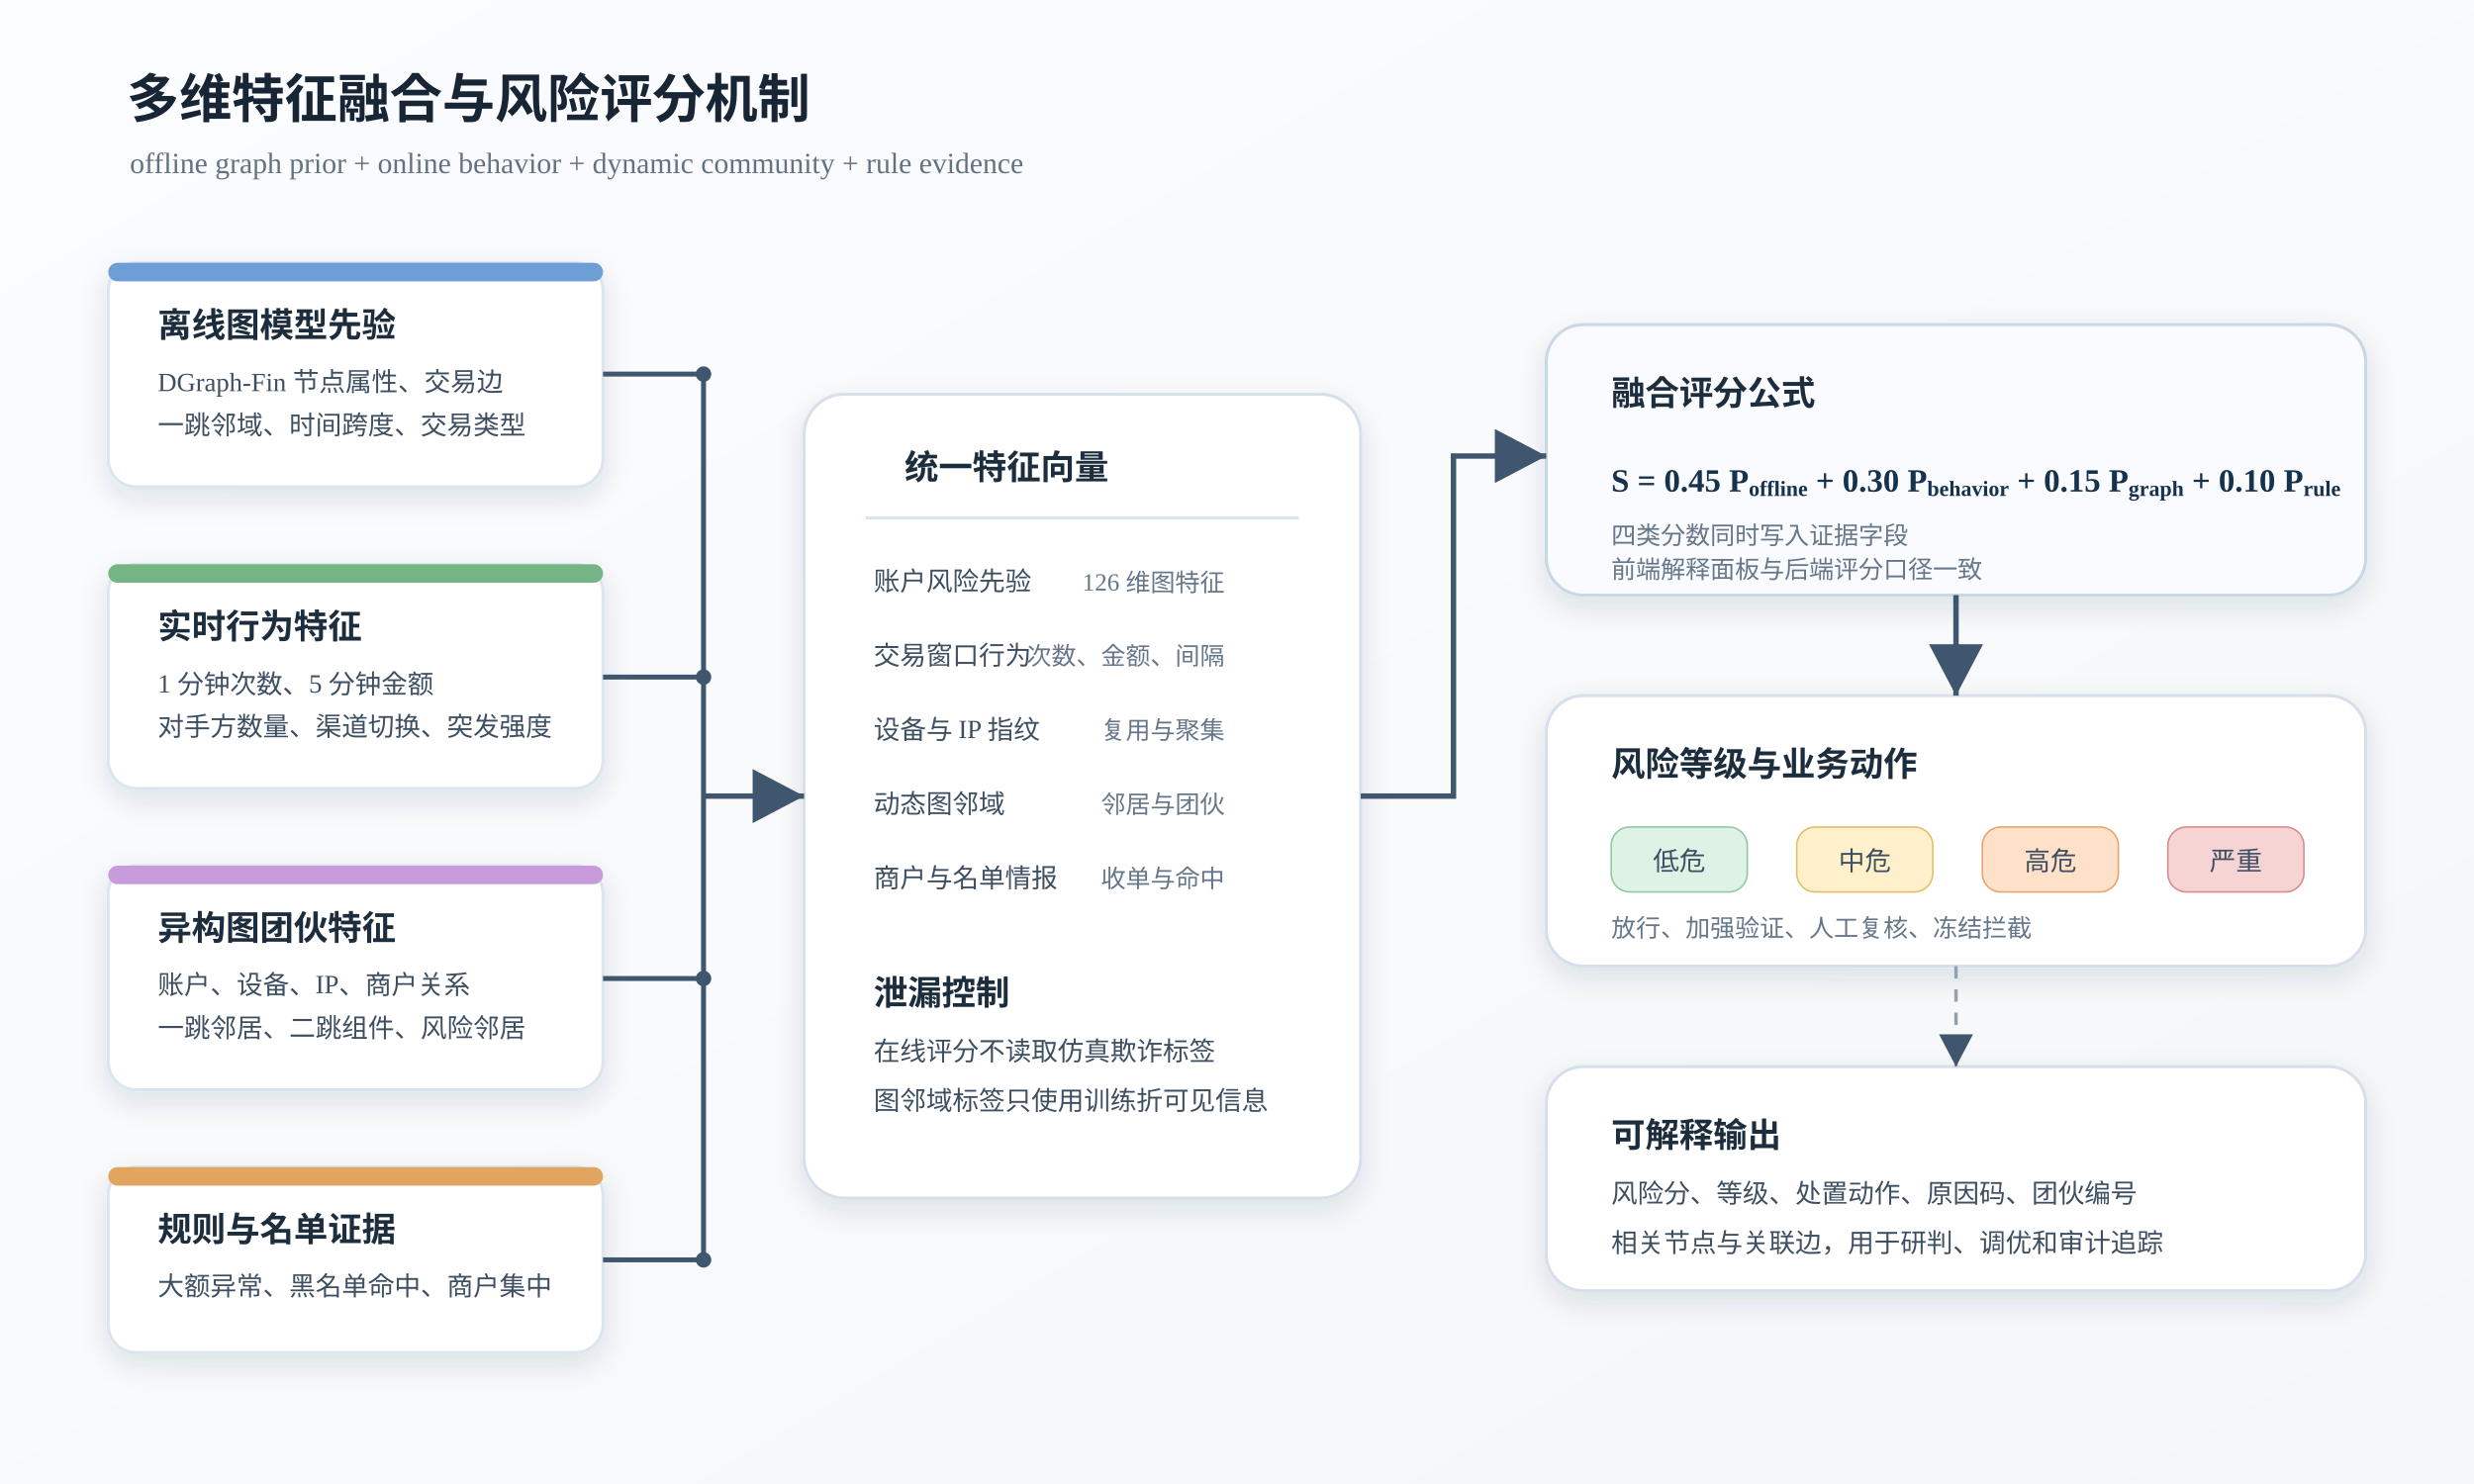
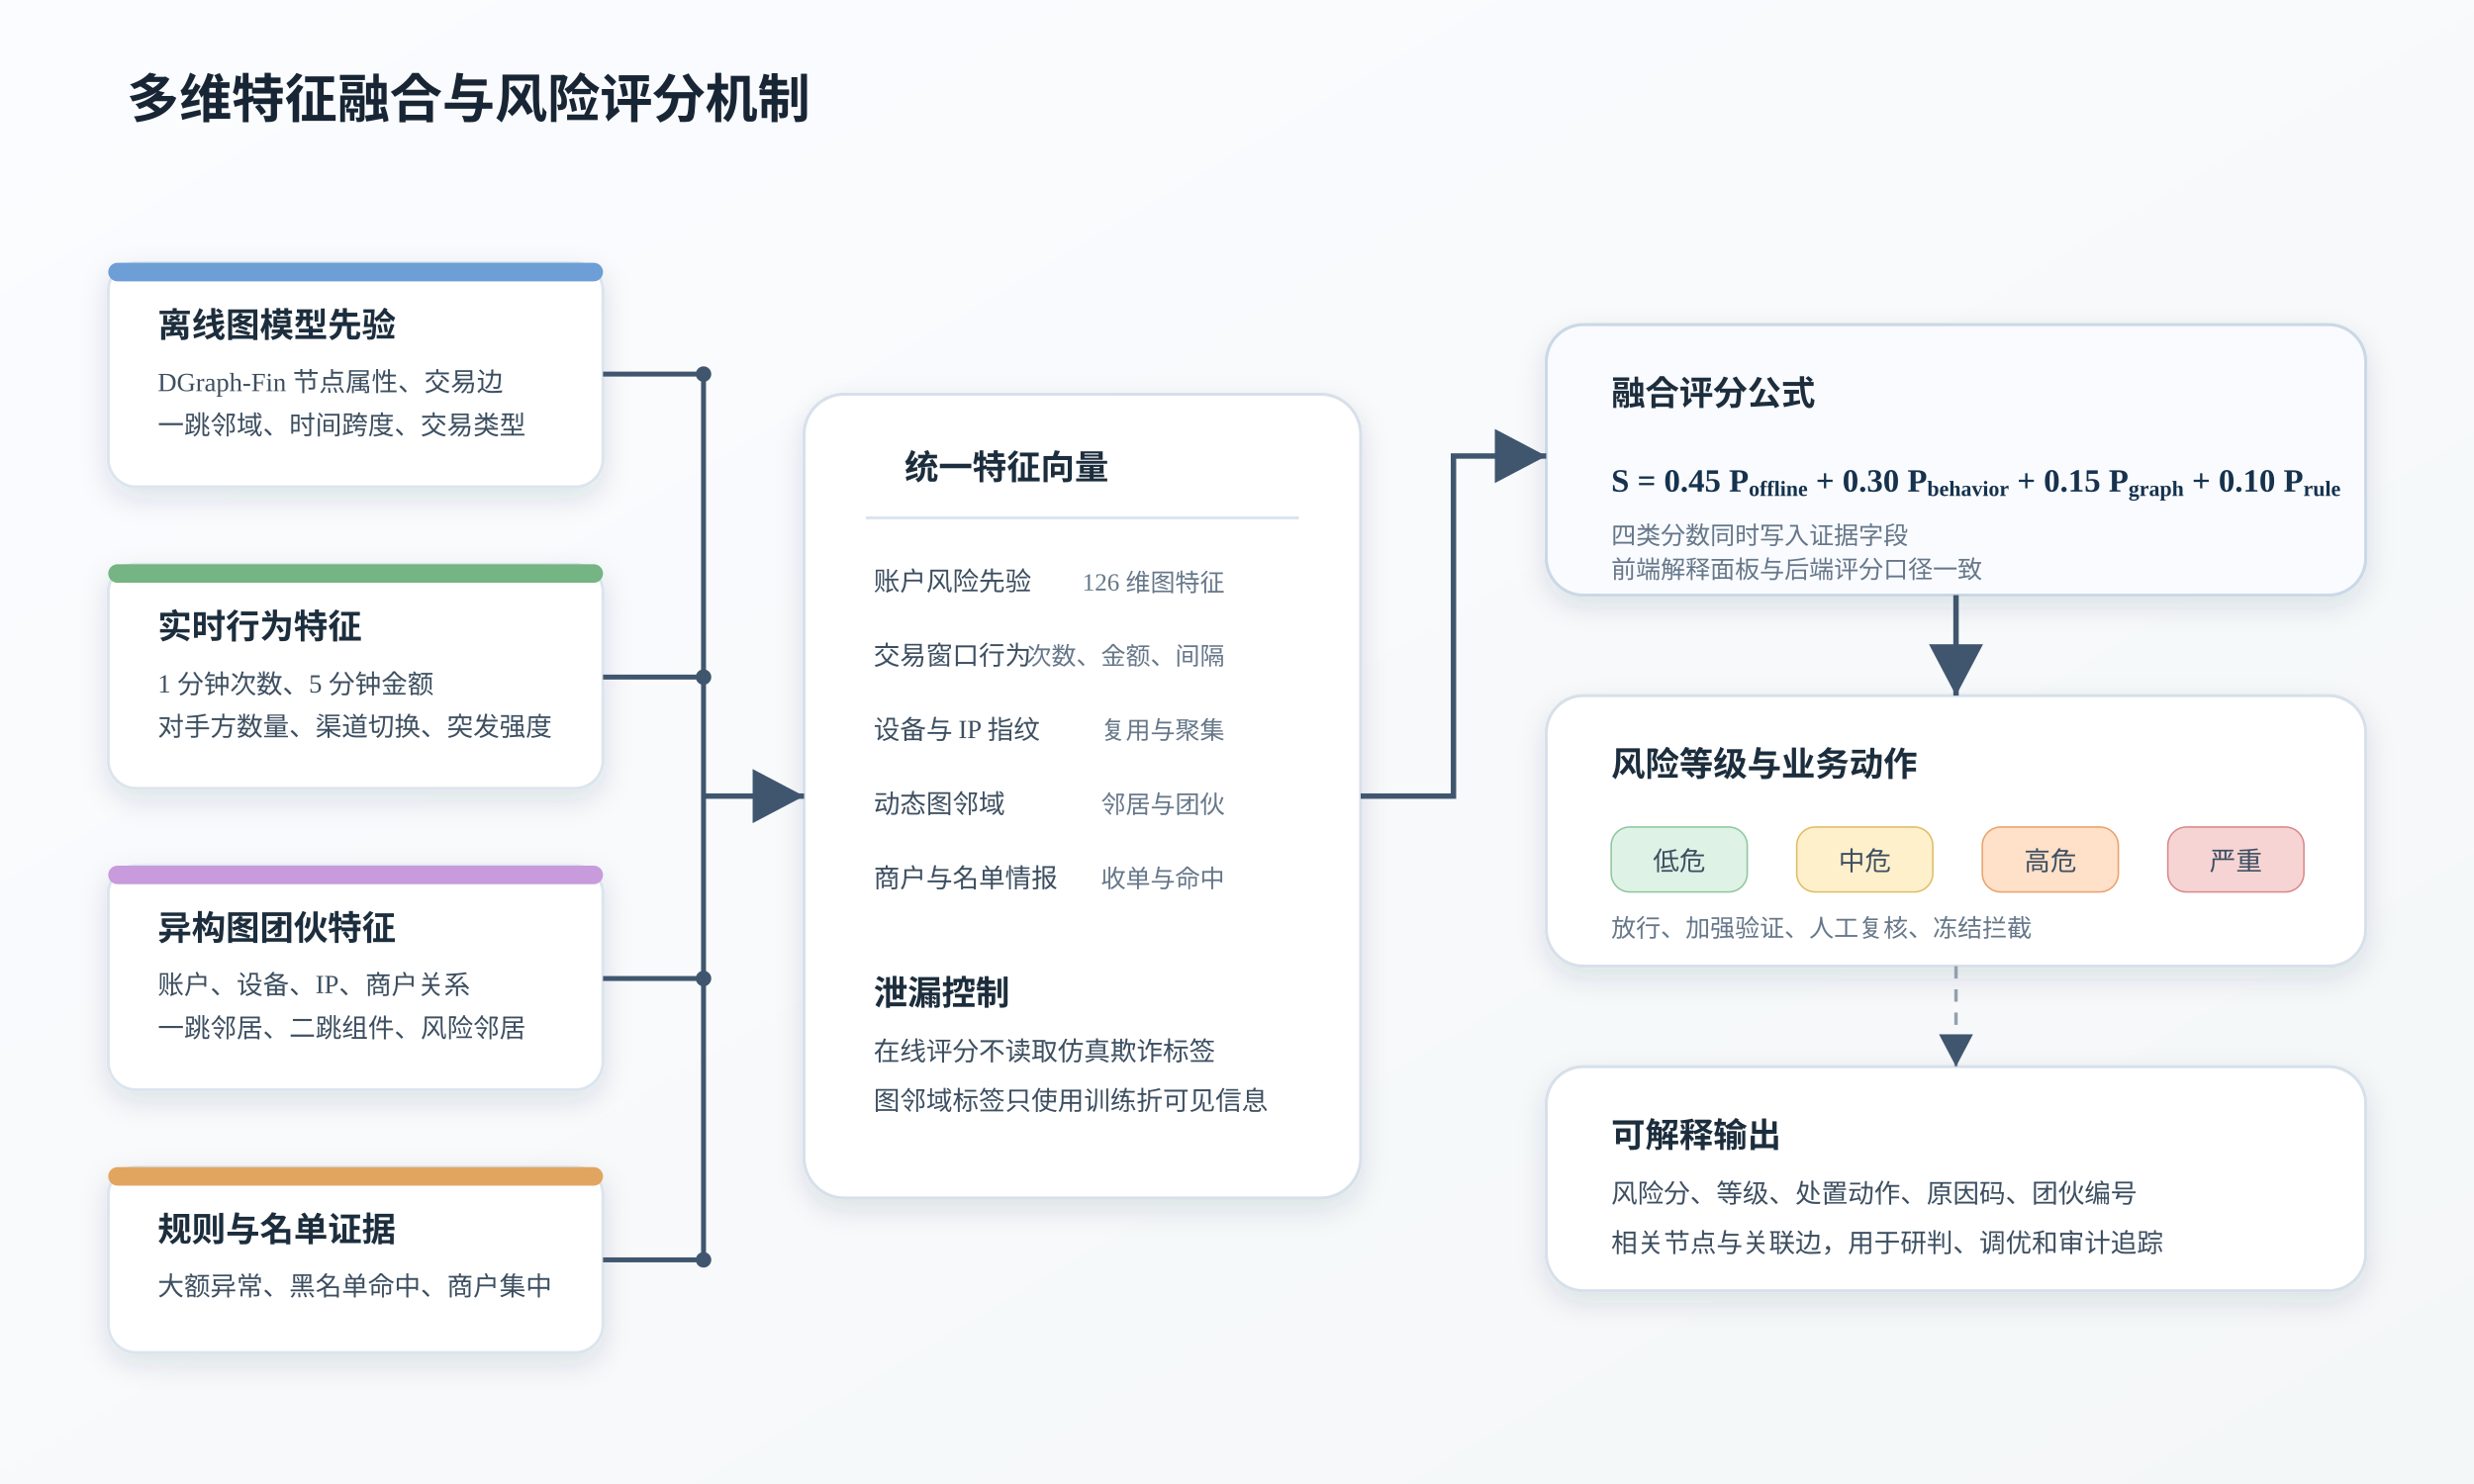
<svg xmlns="http://www.w3.org/2000/svg" width="1600" height="960" viewBox="0 0 1600 960">
  <defs>
    <linearGradient id="bg" x1="0" y1="0" x2="1" y2="1">
      <stop offset="0" stop-color="#fbfcff" />
      <stop offset="1" stop-color="#f4f7f8" />
    </linearGradient>
    <filter id="shadow" x="-18%" y="-18%" width="136%" height="136%">
      <feDropShadow dx="0" dy="7" stdDeviation="9" flood-color="#22364b" flood-opacity="0.12" />
    </filter>
    <marker id="arrow" markerWidth="13" markerHeight="13" refX="11" refY="6.5" orient="auto">
      <path d="M1.5,1.5 L11,6.5 L1.5,11.5 Z" fill="#40566e" />
    </marker>
    <style>
      .title{font-family:"Source Han Serif SC","SimSun","Times New Roman",serif;font-size:34px;font-weight:700;fill:#182534}
-       .sub{font-family:"Times New Roman","Source Han Serif SC","SimSun",serif;font-size:19px;fill:#637282}
      .card{fill:#fff;stroke:#dce5ee;stroke-width:2}
      .h{font-family:"Source Han Serif SC","SimSun","Times New Roman",serif;font-size:22px;font-weight:700;fill:#1f2e3d}
      .t{font-family:"Source Han Serif SC","SimSun","Times New Roman",serif;font-size:17px;fill:#3d4f61}
      .s{font-family:"Times New Roman","Source Han Serif SC","SimSun",serif;font-size:16px;fill:#667789}
      .w{font-family:"Times New Roman","Source Han Serif SC","SimSun",serif;font-size:21px;font-weight:700;fill:#16324d}
      .line{fill:none;stroke:#40566e;stroke-width:3.5;marker-end:url(#arrow)}
      .thin{fill:none;stroke:#93a0ad;stroke-width:2.2;stroke-dasharray:8 7;marker-end:url(#arrow)}
    </style>
  </defs>
  <rect width="1600" height="960" fill="url(#bg)" />
  <text x="82" y="76" class="title">多维特征融合与风险评分机制</text>
-   <text x="84" y="112" class="sub">offline graph prior + online behavior + dynamic community + rule evidence</text>
  <g filter="url(#shadow)">
    <rect x="70" y="170" width="320" height="145" rx="18" class="card" />
    <rect x="70" y="170" width="320" height="12" rx="6" fill="#6d9ed6" />
    <text x="102" y="218" class="h">离线图模型先验</text>
    <text x="102" y="253" class="t">DGraph-Fin 节点属性、交易边</text>
    <text x="102" y="281" class="t">一跳邻域、时间跨度、交易类型</text>
    <rect x="70" y="365" width="320" height="145" rx="18" class="card" />
    <rect x="70" y="365" width="320" height="12" rx="6" fill="#74b483" />
    <text x="102" y="413" class="h">实时行为特征</text>
    <text x="102" y="448" class="t">1 分钟次数、5 分钟金额</text>
    <text x="102" y="476" class="t">对手方数量、渠道切换、突发强度</text>
    <rect x="70" y="560" width="320" height="145" rx="18" class="card" />
    <rect x="70" y="560" width="320" height="12" rx="6" fill="#c89bdc" />
    <text x="102" y="608" class="h">异构图团伙特征</text>
    <text x="102" y="643" class="t">账户、设备、IP、商户关系</text>
    <text x="102" y="671" class="t">一跳邻居、二跳组件、风险邻居</text>
    <rect x="70" y="755" width="320" height="120" rx="18" class="card" />
    <rect x="70" y="755" width="320" height="12" rx="6" fill="#e2a561" />
    <text x="102" y="803" class="h">规则与名单证据</text>
    <text x="102" y="838" class="t">大额异常、黑名单命中、商户集中</text>
  </g>
  <g filter="url(#shadow)">
    <rect x="520" y="255" width="360" height="520" rx="26" fill="#ffffff" stroke="#d7e0ea" stroke-width="2" />
    <text x="585" y="310" class="h">统一特征向量</text>
    <line x1="560" y1="335" x2="840" y2="335" stroke="#dce5ee" stroke-width="2" />
    <text x="565" y="382" class="t">账户风险先验</text>
    <text x="792" y="382" text-anchor="end" class="s">126 维图特征</text>
    <text x="565" y="430" class="t">交易窗口行为</text>
    <text x="792" y="430" text-anchor="end" class="s">次数、金额、间隔</text>
    <text x="565" y="478" class="t">设备与 IP 指纹</text>
    <text x="792" y="478" text-anchor="end" class="s">复用与聚集</text>
    <text x="565" y="526" class="t">动态图邻域</text>
    <text x="792" y="526" text-anchor="end" class="s">邻居与团伙</text>
    <text x="565" y="574" class="t">商户与名单情报</text>
    <text x="792" y="574" text-anchor="end" class="s">收单与命中</text>
    <text x="565" y="650" class="h">泄漏控制</text>
    <text x="565" y="686" class="t">在线评分不读取仿真欺诈标签</text>
    <text x="565" y="718" class="t">图邻域标签只使用训练折可见信息</text>
  </g>
  <g filter="url(#shadow)">
    <rect x="1000" y="210" width="530" height="175" rx="24" fill="#f9fbff" stroke="#cad8e6" stroke-width="2" />
    <text x="1042" y="262" class="h">融合评分公式</text>
    <text x="1042" y="318" class="w">S = 0.45 P<tspan baseline-shift="sub" font-size="14">offline</tspan> + 0.30 P<tspan baseline-shift="sub" font-size="14">behavior</tspan> + 0.15 P<tspan baseline-shift="sub" font-size="14">graph</tspan> + 0.10 P<tspan baseline-shift="sub" font-size="14">rule</tspan>
    </text>
    <text x="1042" y="352" class="s">四类分数同时写入证据字段</text>
    <text x="1042" y="374" class="s">前端解释面板与后端评分口径一致</text>
    <rect x="1000" y="450" width="530" height="175" rx="24" fill="#ffffff" stroke="#d7e0ea" stroke-width="2" />
    <text x="1042" y="502" class="h">风险等级与业务动作</text>
    <g>
      <rect x="1042" y="535" width="88" height="42" rx="12" fill="#dff2e6" stroke="#8fc79e" />
      <text x="1086" y="563" text-anchor="middle" class="t">低危</text>
      <rect x="1162" y="535" width="88" height="42" rx="12" fill="#fff0cc" stroke="#e0bd66" />
      <text x="1206" y="563" text-anchor="middle" class="t">中危</text>
      <rect x="1282" y="535" width="88" height="42" rx="12" fill="#ffe0c8" stroke="#e7a36f" />
      <text x="1326" y="563" text-anchor="middle" class="t">高危</text>
      <rect x="1402" y="535" width="88" height="42" rx="12" fill="#f7d4d4" stroke="#d98989" />
      <text x="1446" y="563" text-anchor="middle" class="t">严重</text>
    </g>
    <text x="1042" y="606" class="s">放行、加强验证、人工复核、冻结拦截</text>
    <rect x="1000" y="690" width="530" height="145" rx="24" fill="#ffffff" stroke="#d7e0ea" stroke-width="2" />
    <text x="1042" y="742" class="h">可解释输出</text>
    <text x="1042" y="778" class="t">风险分、等级、处置动作、原因码、团伙编号</text>
    <text x="1042" y="810" class="t">相关节点与关联边，用于研判、调优和审计追踪</text>
  </g>
  <path d="M390 242 L455 242" fill="none" stroke="#40566e" stroke-width="3.2" />
  <path d="M390 438 L455 438" fill="none" stroke="#40566e" stroke-width="3.2" />
  <path d="M390 633 L455 633" fill="none" stroke="#40566e" stroke-width="3.2" />
  <path d="M390 815 L455 815" fill="none" stroke="#40566e" stroke-width="3.2" />
  <path d="M455 242 L455 815" fill="none" stroke="#40566e" stroke-width="3.2" />
  <circle cx="455" cy="242" r="5" fill="#40566e" />
  <circle cx="455" cy="438" r="5" fill="#40566e" />
  <circle cx="455" cy="633" r="5" fill="#40566e" />
  <circle cx="455" cy="815" r="5" fill="#40566e" />
  <path class="line" d="M455 515 L520 515" />
  <path class="line" d="M880 515 L940 515 L940 295 L1000 295" />
  <path class="line" d="M1265 385 L1265 450" />
  <path class="thin" d="M1265 625 L1265 690" />
</svg>
